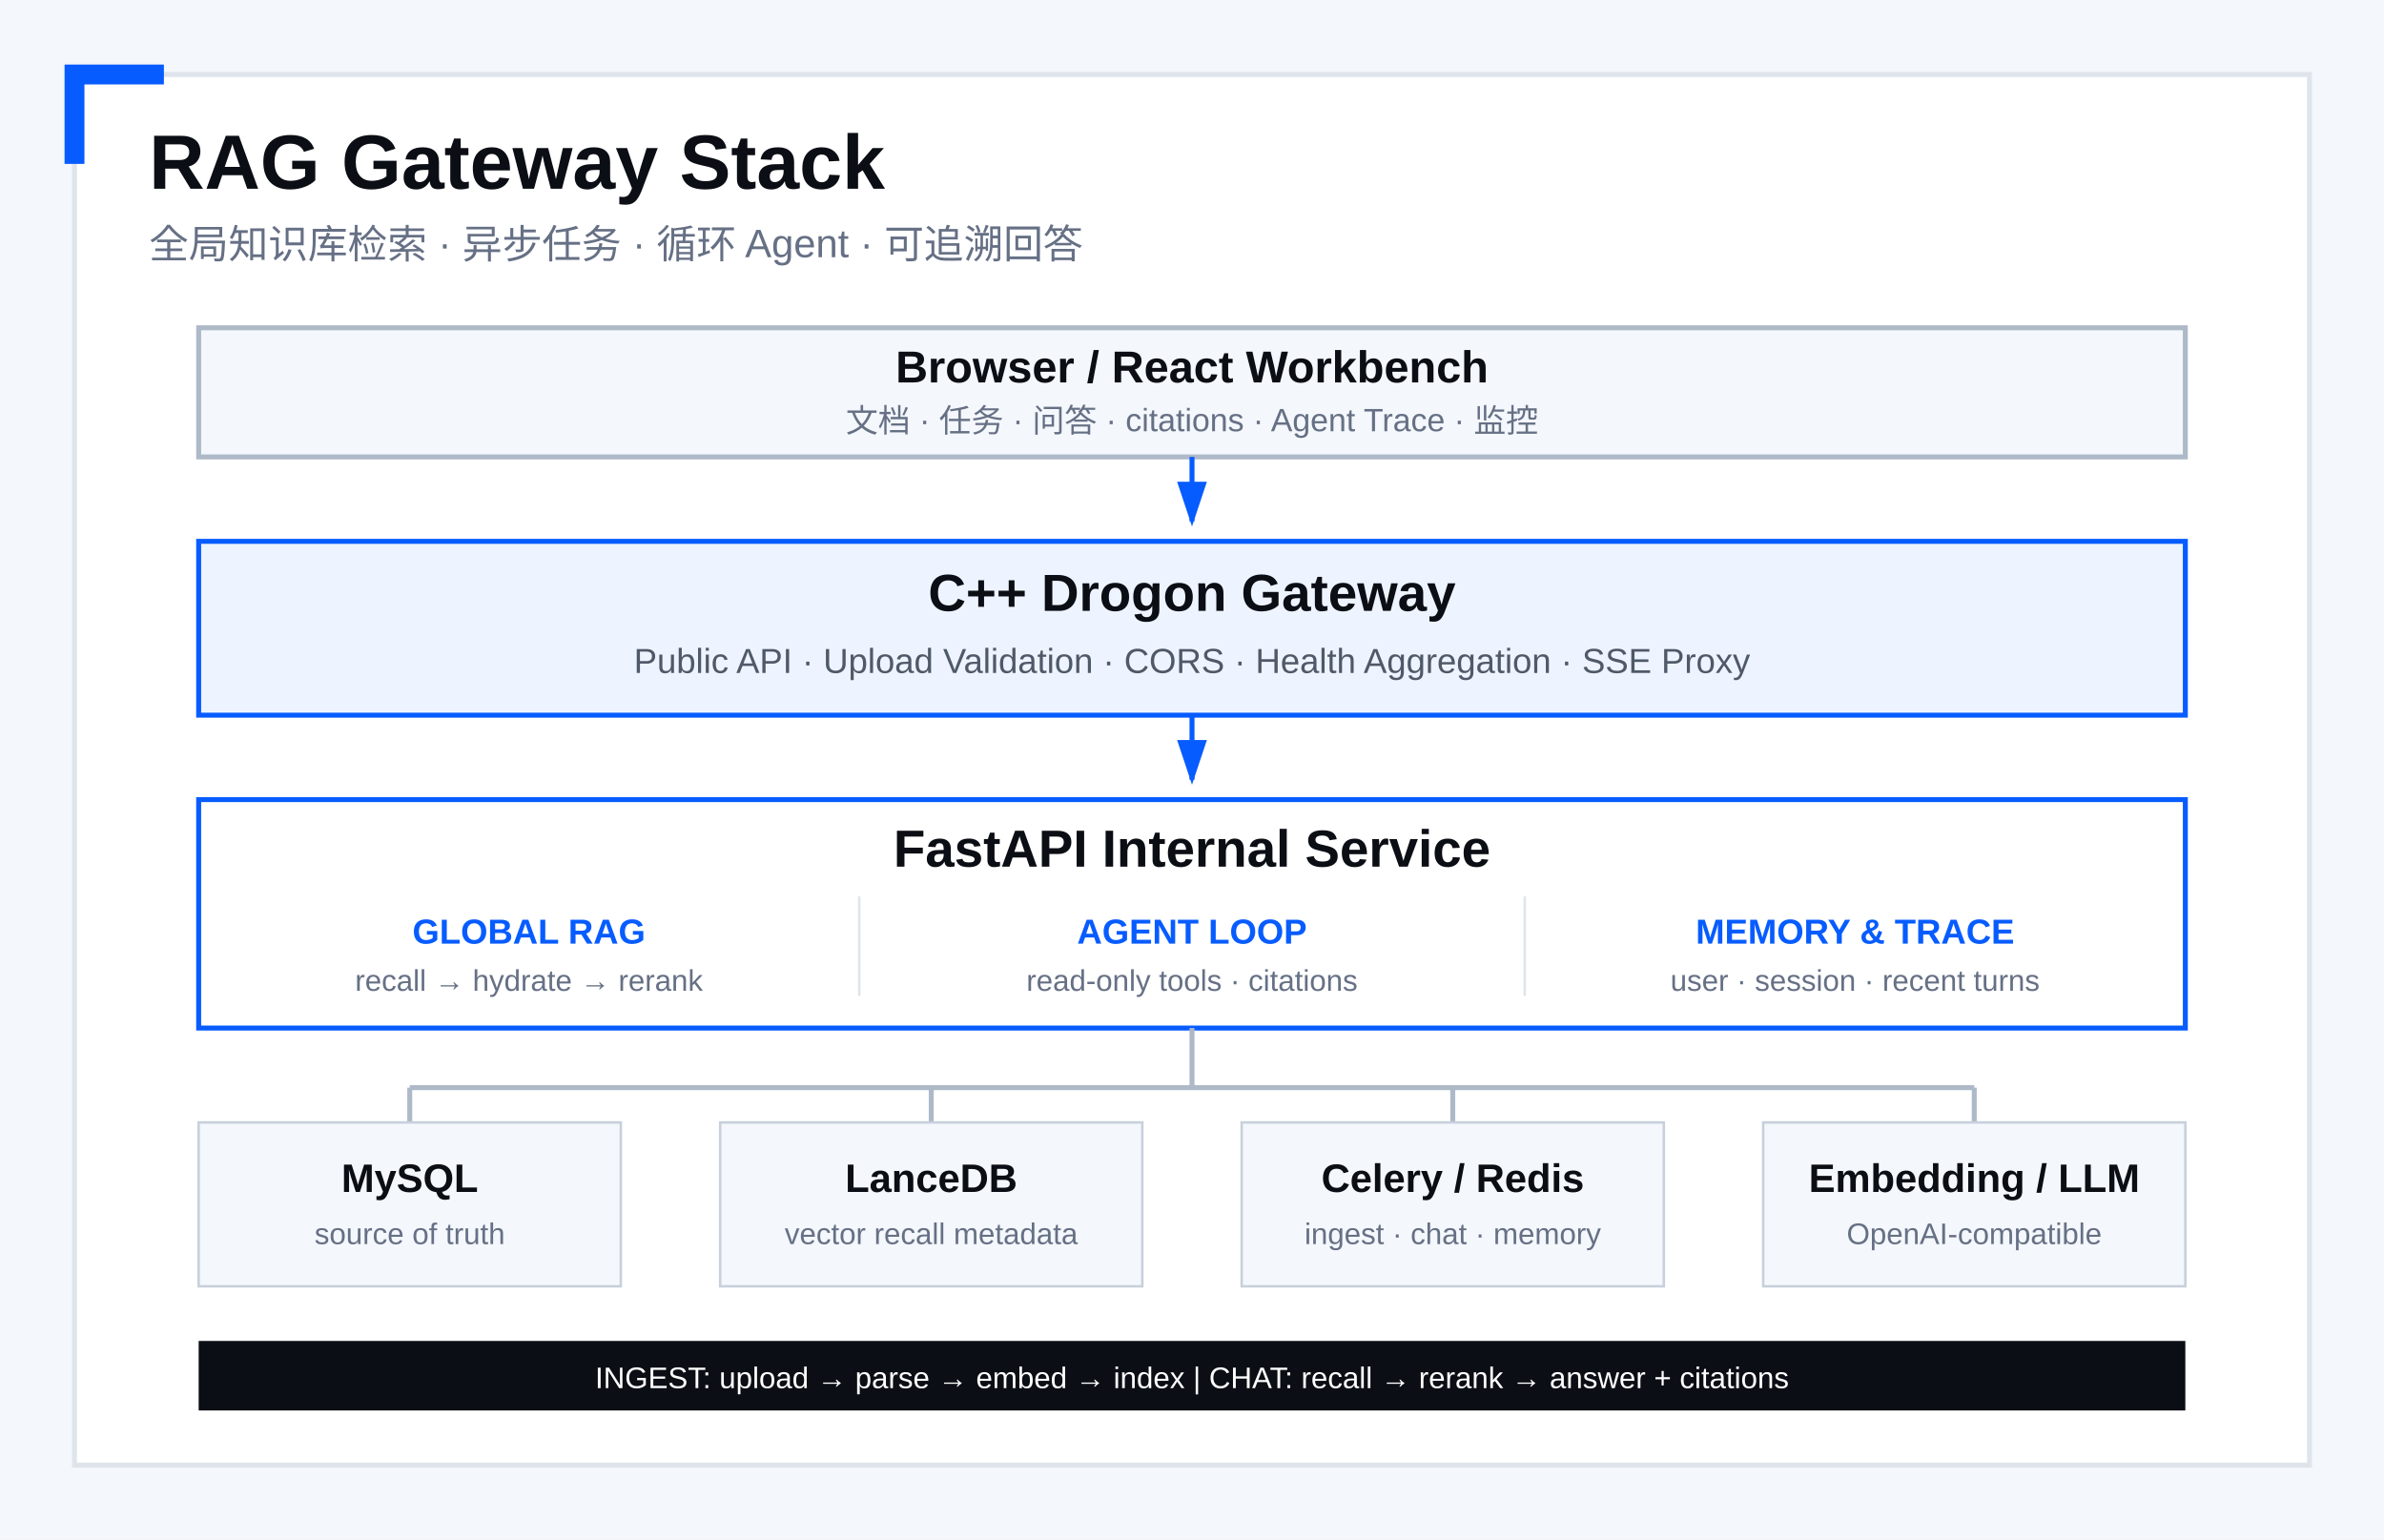
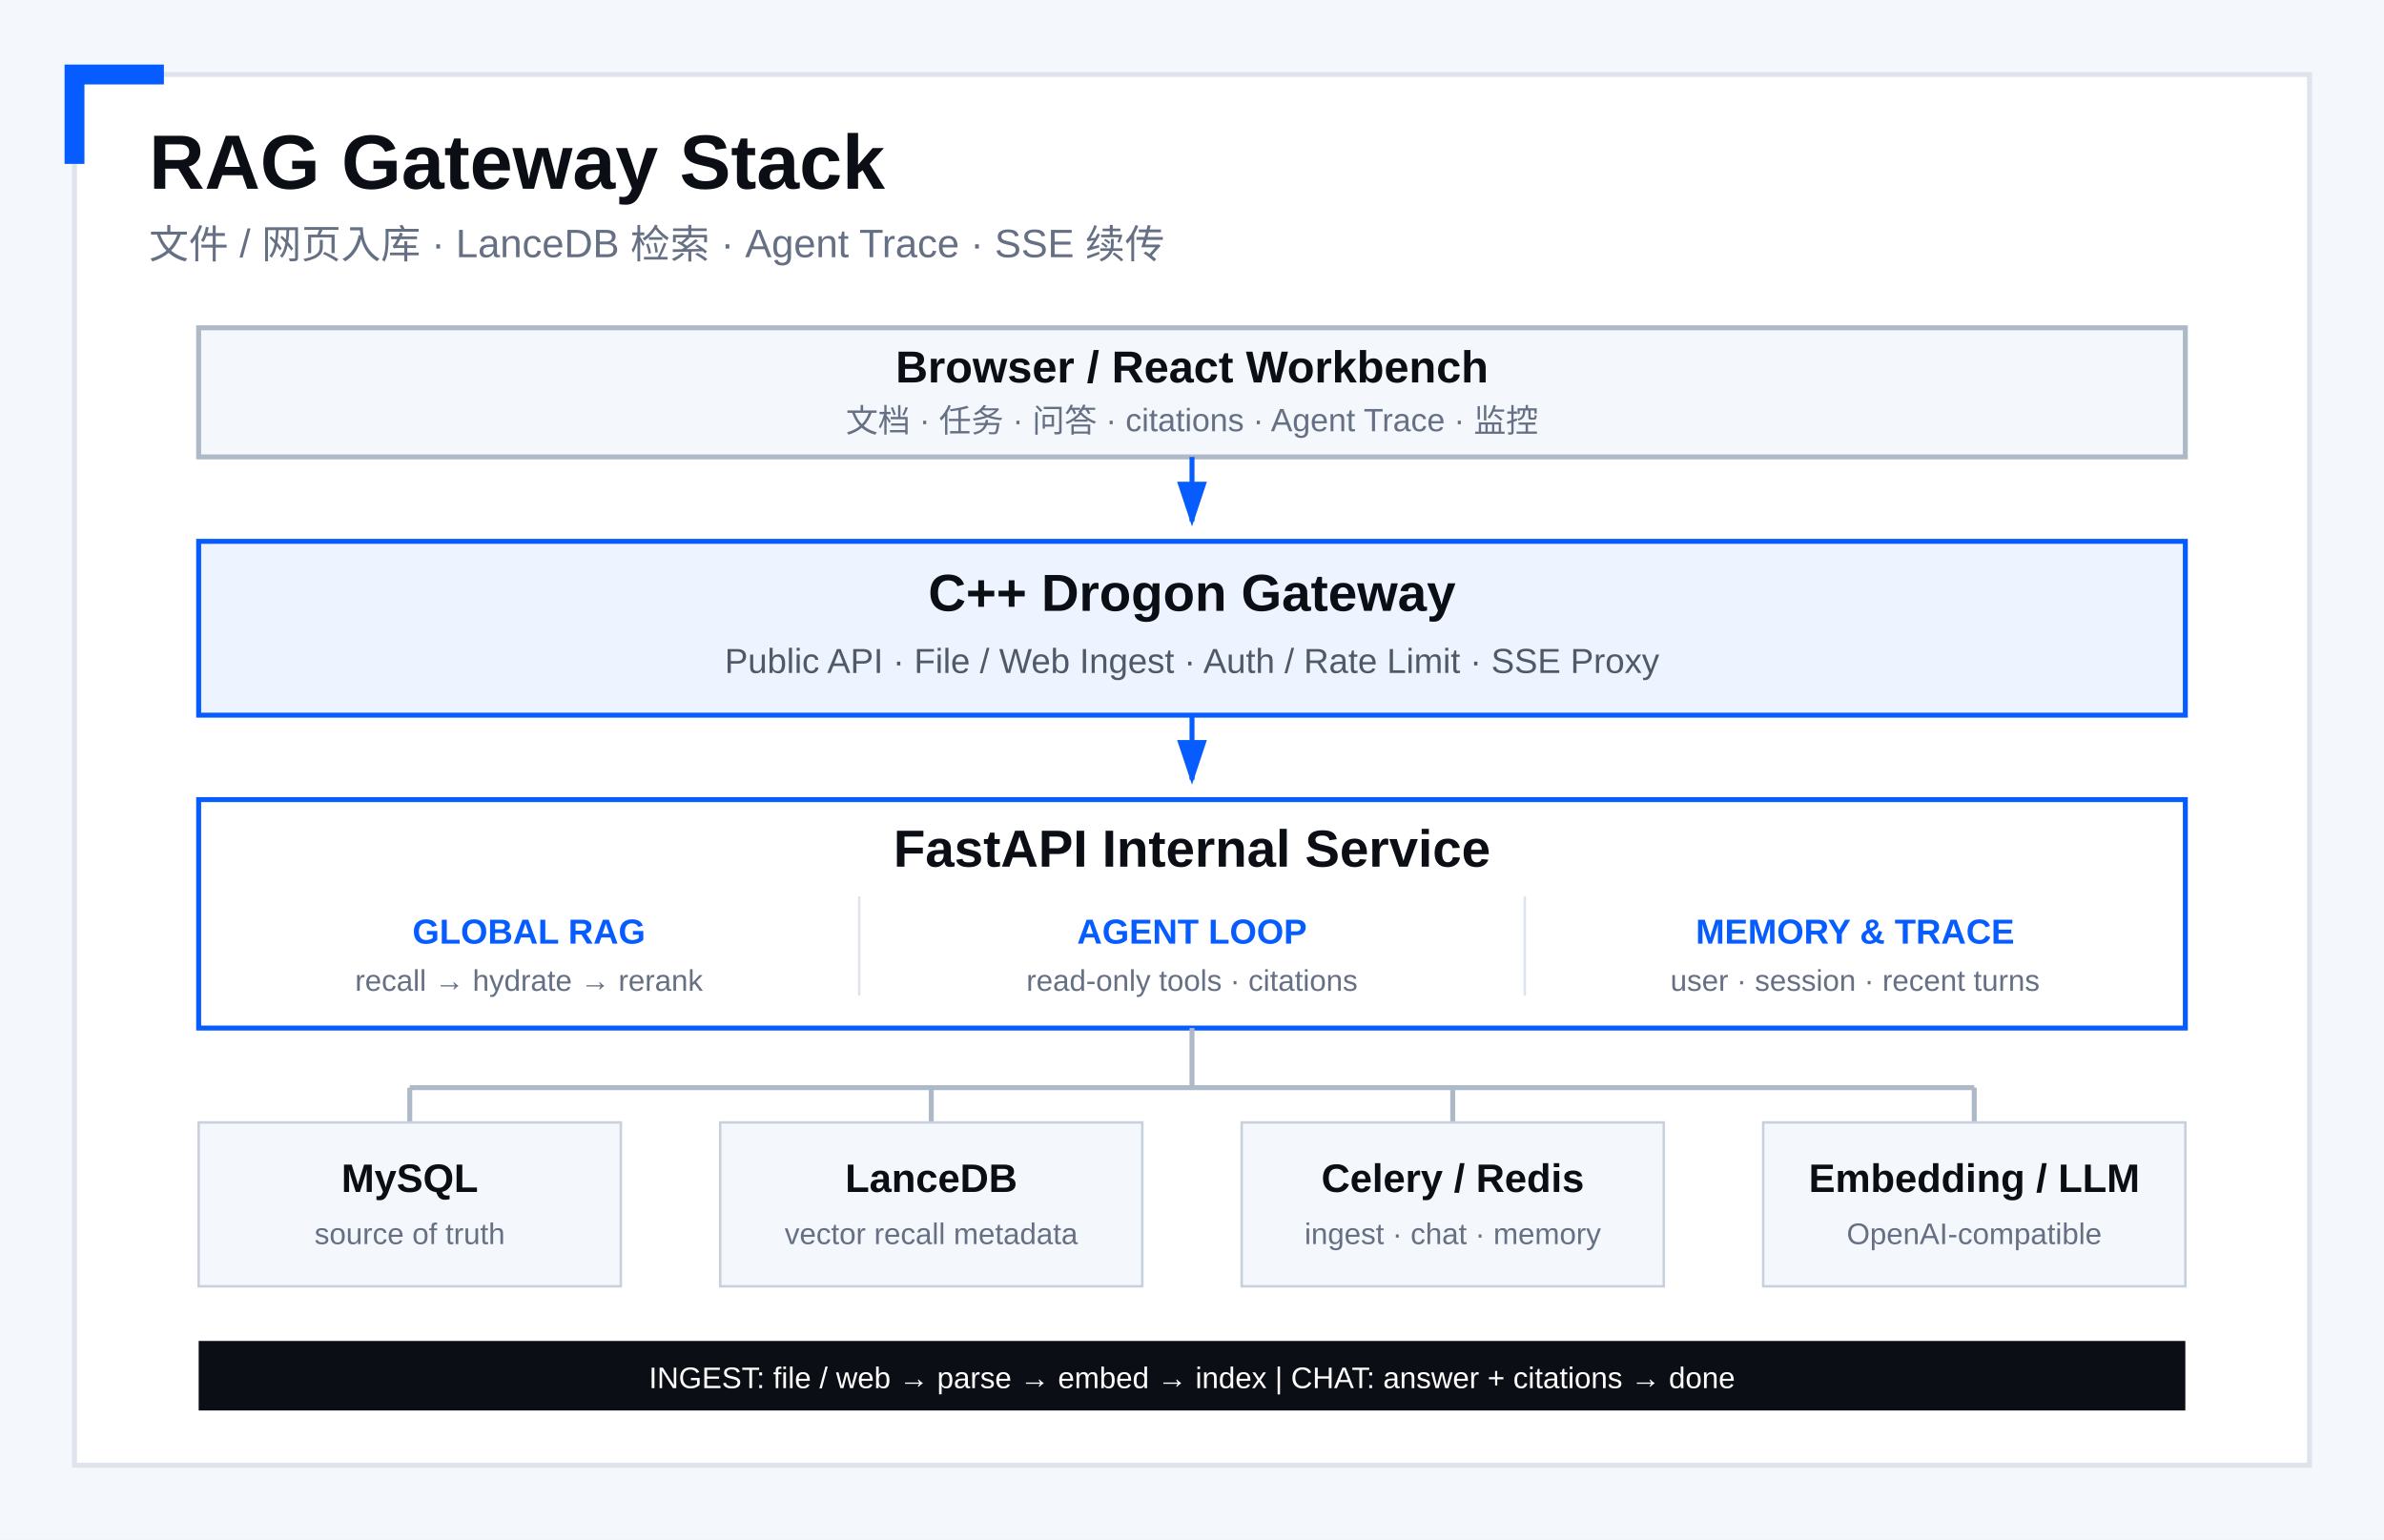
<svg xmlns="http://www.w3.org/2000/svg" viewBox="0 0 960 620" role="img" aria-labelledby="title desc">
  <defs>
    <marker id="arrow" markerWidth="10" markerHeight="10" refX="8" refY="3" orient="auto" markerUnits="strokeWidth">
      <path d="M0 0L9 3L0 6Z" fill="#075cff" />
    </marker>
  </defs>
  <rect width="960" height="620" fill="#f4f7fb" />
  <rect x="30" y="30" width="900" height="560" fill="#ffffff" stroke="#dfe4ec" stroke-width="2" />
  <path d="M30 66V30H66" fill="none" stroke="#075cff" stroke-width="8" />
  <g font-family="Arial, 'PingFang SC', sans-serif">
    <text x="60" y="76" fill="#0b0e14" font-size="31" font-weight="700">RAG Gateway Stack</text>
-     <text x="60" y="104" fill="#667085" font-size="16">全局知识库检索 · 异步任务 · 循环 Agent · 可追溯回答</text>
+     <text x="60" y="104" fill="#667085" font-size="16">文件 / 网页入库 · LanceDB 检索 · Agent Trace · SSE 续传</text>
    <g text-anchor="middle">
      <rect x="80" y="132" width="800" height="52" fill="#f4f7fb" stroke="#aeb9c8" stroke-width="2" />
      <text x="480" y="154" fill="#0b0e14" font-size="18" font-weight="700">Browser / React Workbench</text>
      <text x="480" y="174" fill="#667085" font-size="13">文档 · 任务 · 问答 · citations · Agent Trace · 监控</text>
      <path d="M480 184V210" stroke="#075cff" stroke-width="2" marker-end="url(#arrow)" />
      <rect x="80" y="218" width="800" height="70" fill="#eef4ff" stroke="#075cff" stroke-width="2" />
      <text x="480" y="246" fill="#0b0e14" font-size="21" font-weight="700">C++ Drogon Gateway</text>
-       <text x="480" y="271" fill="#4f5968" font-size="14">Public API · Upload Validation · CORS · Health Aggregation · SSE Proxy</text>
+       <text x="480" y="271" fill="#4f5968" font-size="14">Public API · File / Web Ingest · Auth / Rate Limit · SSE Proxy</text>
      <path d="M480 288V314" stroke="#075cff" stroke-width="2" marker-end="url(#arrow)" />
      <rect x="80" y="322" width="800" height="92" fill="#ffffff" stroke="#075cff" stroke-width="2" />
      <text x="480" y="349" fill="#0b0e14" font-size="21" font-weight="700">FastAPI Internal Service</text>
      <line x1="346" y1="361" x2="346" y2="401" stroke="#dfe4ec" />
      <line x1="614" y1="361" x2="614" y2="401" stroke="#dfe4ec" />
      <text x="213" y="380" fill="#075cff" font-size="14" font-weight="700">GLOBAL RAG</text>
      <text x="213" y="399" fill="#667085" font-size="12">recall → hydrate → rerank</text>
      <text x="480" y="380" fill="#075cff" font-size="14" font-weight="700">AGENT LOOP</text>
      <text x="480" y="399" fill="#667085" font-size="12">read-only tools · citations</text>
      <text x="747" y="380" fill="#075cff" font-size="14" font-weight="700">MEMORY &amp; TRACE</text>
      <text x="747" y="399" fill="#667085" font-size="12">user · session · recent turns</text>
    </g>
    <path d="M480 414V438M165 438H795" fill="none" stroke="#aeb9c8" stroke-width="2" />
    <path d="M165 438V452M375 438V452M585 438V452M795 438V452" stroke="#aeb9c8" stroke-width="2" />
    <g text-anchor="middle">
      <rect x="80" y="452" width="170" height="66" fill="#f4f7fb" stroke="#c7d0dc" />
      <text x="165" y="480" fill="#0b0e14" font-size="16" font-weight="700">MySQL</text>
      <text x="165" y="501" fill="#667085" font-size="12">source of truth</text>
      <rect x="290" y="452" width="170" height="66" fill="#f4f7fb" stroke="#c7d0dc" />
      <text x="375" y="480" fill="#0b0e14" font-size="16" font-weight="700">LanceDB</text>
      <text x="375" y="501" fill="#667085" font-size="12">vector recall metadata</text>
      <rect x="500" y="452" width="170" height="66" fill="#f4f7fb" stroke="#c7d0dc" />
      <text x="585" y="480" fill="#0b0e14" font-size="16" font-weight="700">Celery / Redis</text>
      <text x="585" y="501" fill="#667085" font-size="12">ingest · chat · memory</text>
      <rect x="710" y="452" width="170" height="66" fill="#f4f7fb" stroke="#c7d0dc" />
      <text x="795" y="480" fill="#0b0e14" font-size="16" font-weight="700">Embedding / LLM</text>
      <text x="795" y="501" fill="#667085" font-size="12">OpenAI-compatible</text>
    </g>
    <rect x="80" y="540" width="800" height="28" fill="#0b0e14" />
-     <text x="480" y="559" fill="#ffffff" font-size="12" text-anchor="middle">INGEST: upload → parse → embed → index  |  CHAT: recall → rerank → answer + citations</text>
+     <text x="480" y="559" fill="#ffffff" font-size="12" text-anchor="middle">INGEST: file / web → parse → embed → index  |  CHAT: answer + citations → done</text>
  </g>
</svg>
